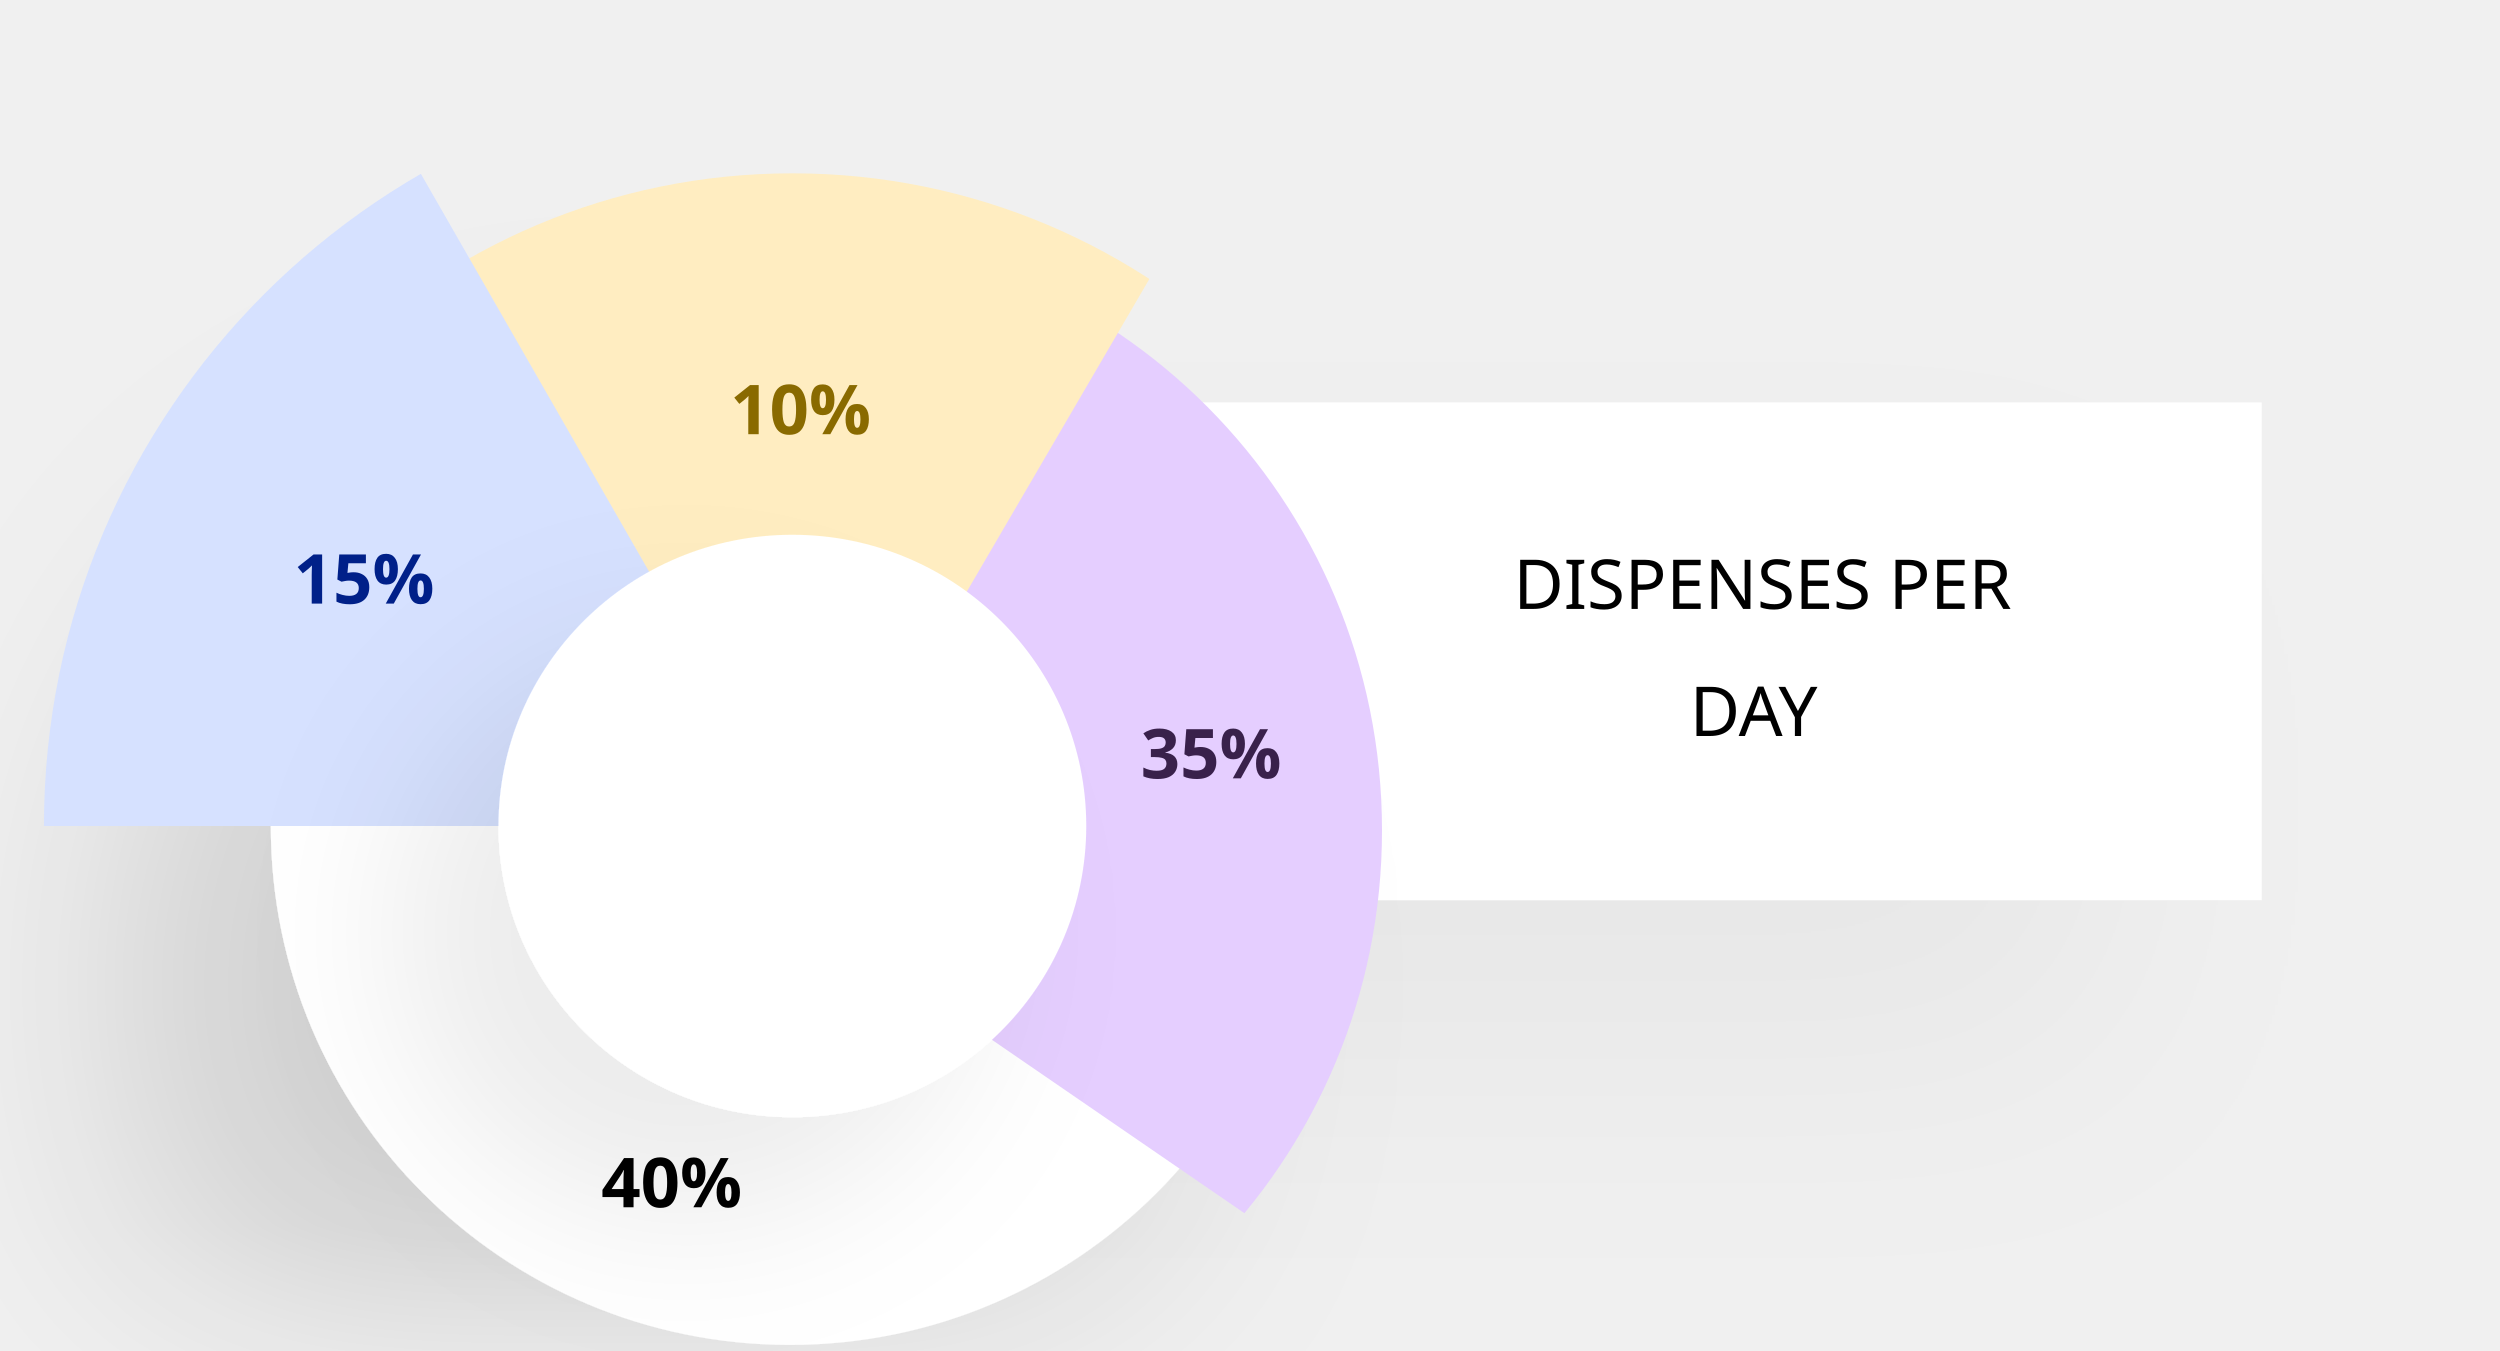
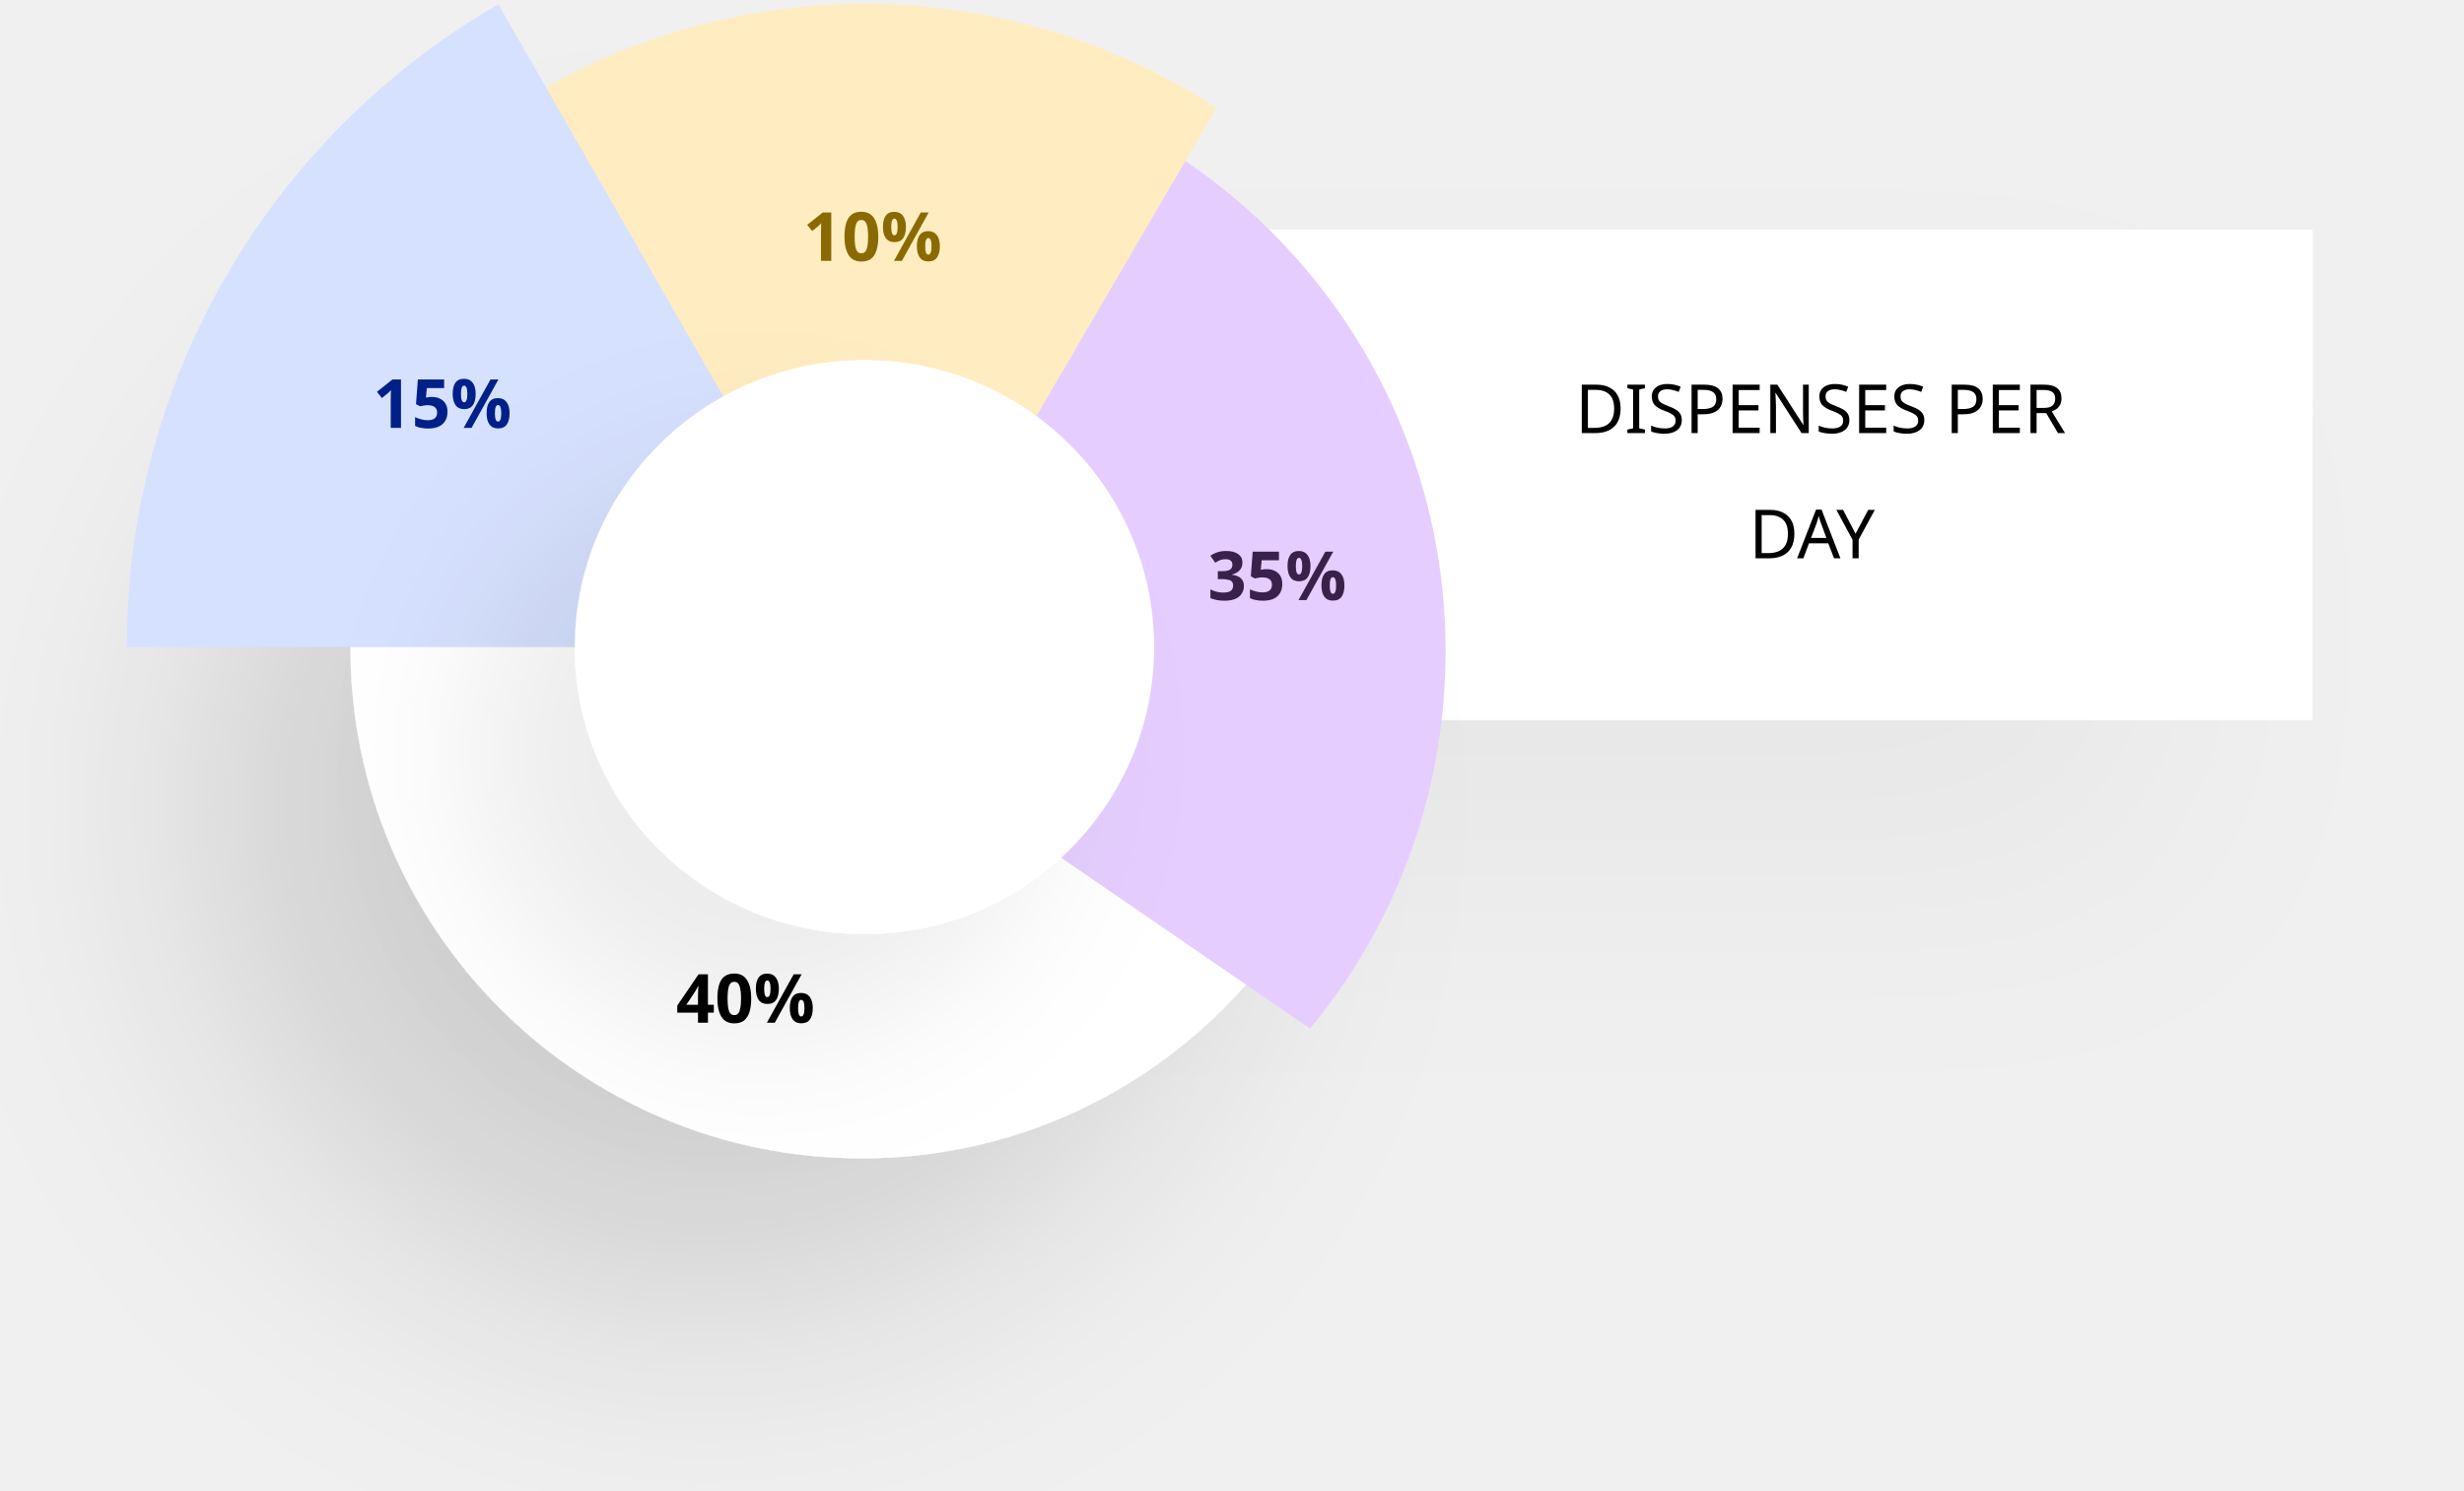
- <svg xmlns="http://www.w3.org/2000/svg" width="472.151" height="255" viewBox="0 0 472.151 255">
+ <svg xmlns="http://www.w3.org/2000/svg" width="472.151" height="285.644" viewBox="0 0 472.151 285.644">
  <defs>
    <style>.a{fill:#eeff8e;}.b{fill:#ffedc1;}.c{fill:#9a8181;stroke:#707070;}.d{fill:#fff;}.e{fill:#ffecc1;}.f,.p{fill:#896a00;}.f,.j{font-size:14px;}.f,.j,.o,.p,.q,.r{font-family:Gilroy-Semibold, Gilroy;font-weight:600;}.g,.o,.p,.q,.r{font-size:13px;}.g,.h{font-family:Gilroy-Medium, Gilroy;font-weight:500;}.h{fill:#d1d1d1;font-size:12px;}.i{fill:#d6e1ff;}.j,.o{fill:#002089;}.k{clip-path:url(#i);}.l{fill:#e5ceff;}.m{clip-path:url(#j);}.n{clip-path:url(#k);}.q{fill:#39214b;}.s{filter:url(#l);}.t{filter:url(#g);}.u{filter:url(#e);}.v{filter:url(#c);}.w{filter:url(#a);}</style>
    <filter id="a" x="89.436" y="8.604" width="395.378" height="243.04" filterUnits="userSpaceOnUse">
      <feOffset dx="-30" dy="30" input="SourceAlpha" />
      <feGaussianBlur stdDeviation="25" result="b" />
      <feFlood flood-opacity="0.133" />
      <feComposite operator="in" in2="b" />
      <feComposite in="SourceGraphic" />
    </filter>
    <filter id="c" x="0" y="162.883" width="394.642" height="242.761" filterUnits="userSpaceOnUse">
      <feOffset dx="-30" dy="30" input="SourceAlpha" />
      <feGaussianBlur stdDeviation="25" result="d" />
      <feFlood flood-opacity="0.133" />
      <feComposite operator="in" in2="d" />
      <feComposite in="SourceGraphic" />
    </filter>
    <filter id="e" x="539.151" y="31" width="433" height="244" filterUnits="userSpaceOnUse">
      <feOffset dx="-30" dy="30" input="SourceAlpha" />
      <feGaussianBlur stdDeviation="25" result="f" />
      <feFlood flood-opacity="0.039" />
      <feComposite operator="in" in2="f" />
      <feComposite in="SourceGraphic" />
    </filter>
    <filter id="g" x="446.151" y="13" width="346" height="346" filterUnits="userSpaceOnUse">
      <feOffset dx="-30" dy="30" input="SourceAlpha" />
      <feGaussianBlur stdDeviation="25" result="h" />
      <feFlood flood-opacity="0.133" />
      <feComposite operator="in" in2="h" />
      <feComposite in="SourceGraphic" />
    </filter>
    <clipPath id="i">
      <path class="a" d="M84.489,0l44.482,116.433,7.942,124.047L0,146.447Z" transform="translate(-1.063 -10.73)" />
    </clipPath>
    <clipPath id="j">
      <path class="b" d="M80,0l80,137H0Z" transform="translate(154.688 129.762) rotate(180)" />
    </clipPath>
    <clipPath id="k">
      <path class="c" d="M89.5,0,179,156H0Z" transform="translate(-6.903 -7.368)" />
    </clipPath>
    <filter id="l" x="529.151" y="76" width="201" height="200" filterUnits="userSpaceOnUse">
      <feOffset dx="-20" dy="20" input="SourceAlpha" />
      <feGaussianBlur stdDeviation="15" result="m" />
      <feFlood flood-opacity="0.078" />
      <feComposite operator="in" in2="m" />
      <feComposite in="SourceGraphic" />
    </filter>
  </defs>
-   <g transform="translate(-1136.849 -5830)">
+   <g transform="translate(-1120.849 -5862)">
    <g class="u" transform="matrix(1, 0, 0, 1, 636.85, 5830)">
      <rect class="d" width="283" height="94" transform="translate(644.15 76)" />
    </g>
    <text class="g" transform="translate(1468 5945)">
      <tspan x="-45.318" y="0">DISPENSES PER</tspan>
      <tspan x="-12.018" y="24">DAY</tspan>
    </text>
    <g transform="translate(-5 38)">
      <g transform="translate(1120.388 5798.939)">
        <g class="t" transform="matrix(1, 0, 0, 1, -478.54, -6.94)">
          <circle class="d" cx="98" cy="98" r="98" transform="translate(551.15 58)" />
        </g>
        <g class="k" transform="translate(171.043 27.061)">
          <path class="l" d="M112.487,0c62.125,0,112.487,50.631,112.487,113.087S174.612,226.174,112.487,226.174,0,175.543,0,113.087,50.362,0,112.487,0Z" transform="translate(-113.55 9.744)" />
        </g>
        <g class="m" transform="translate(95.924 32.299)">
          <path class="b" d="M123.8,0A123.8,123.8,0,1,1,0,123.8,123.8,123.8,0,0,1,123.8,0Z" transform="translate(-48.609 -6.504)" />
        </g>
        <g class="n" transform="translate(-0.485 0.429)">
          <path class="i" d="M142.1,0A142.1,142.1,0,1,1,0,142.1,142.1,142.1,0,0,1,142.1,0Z" transform="translate(30.244 6.53)" />
        </g>
        <g class="s" transform="matrix(1, 0, 0, 1, -478.54, -6.94)">
          <ellipse class="d" cx="55.5" cy="55" rx="55.5" ry="55" transform="translate(594.15 101)" />
        </g>
      </g>
      <text class="o" transform="translate(1208 5906)">
        <tspan x="-10.686" y="0">15%</tspan>
      </text>
      <text class="p" transform="translate(1291 5874)">
        <tspan x="-11.238" y="0">10%</tspan>
      </text>
      <text class="q" transform="translate(1369 5939)">
        <tspan x="-11.713" y="0">35%</tspan>
      </text>
      <text class="r" transform="translate(1268 6020)">
        <tspan x="-12.59" y="0">40%</tspan>
      </text>
    </g>
  </g>
</svg>
